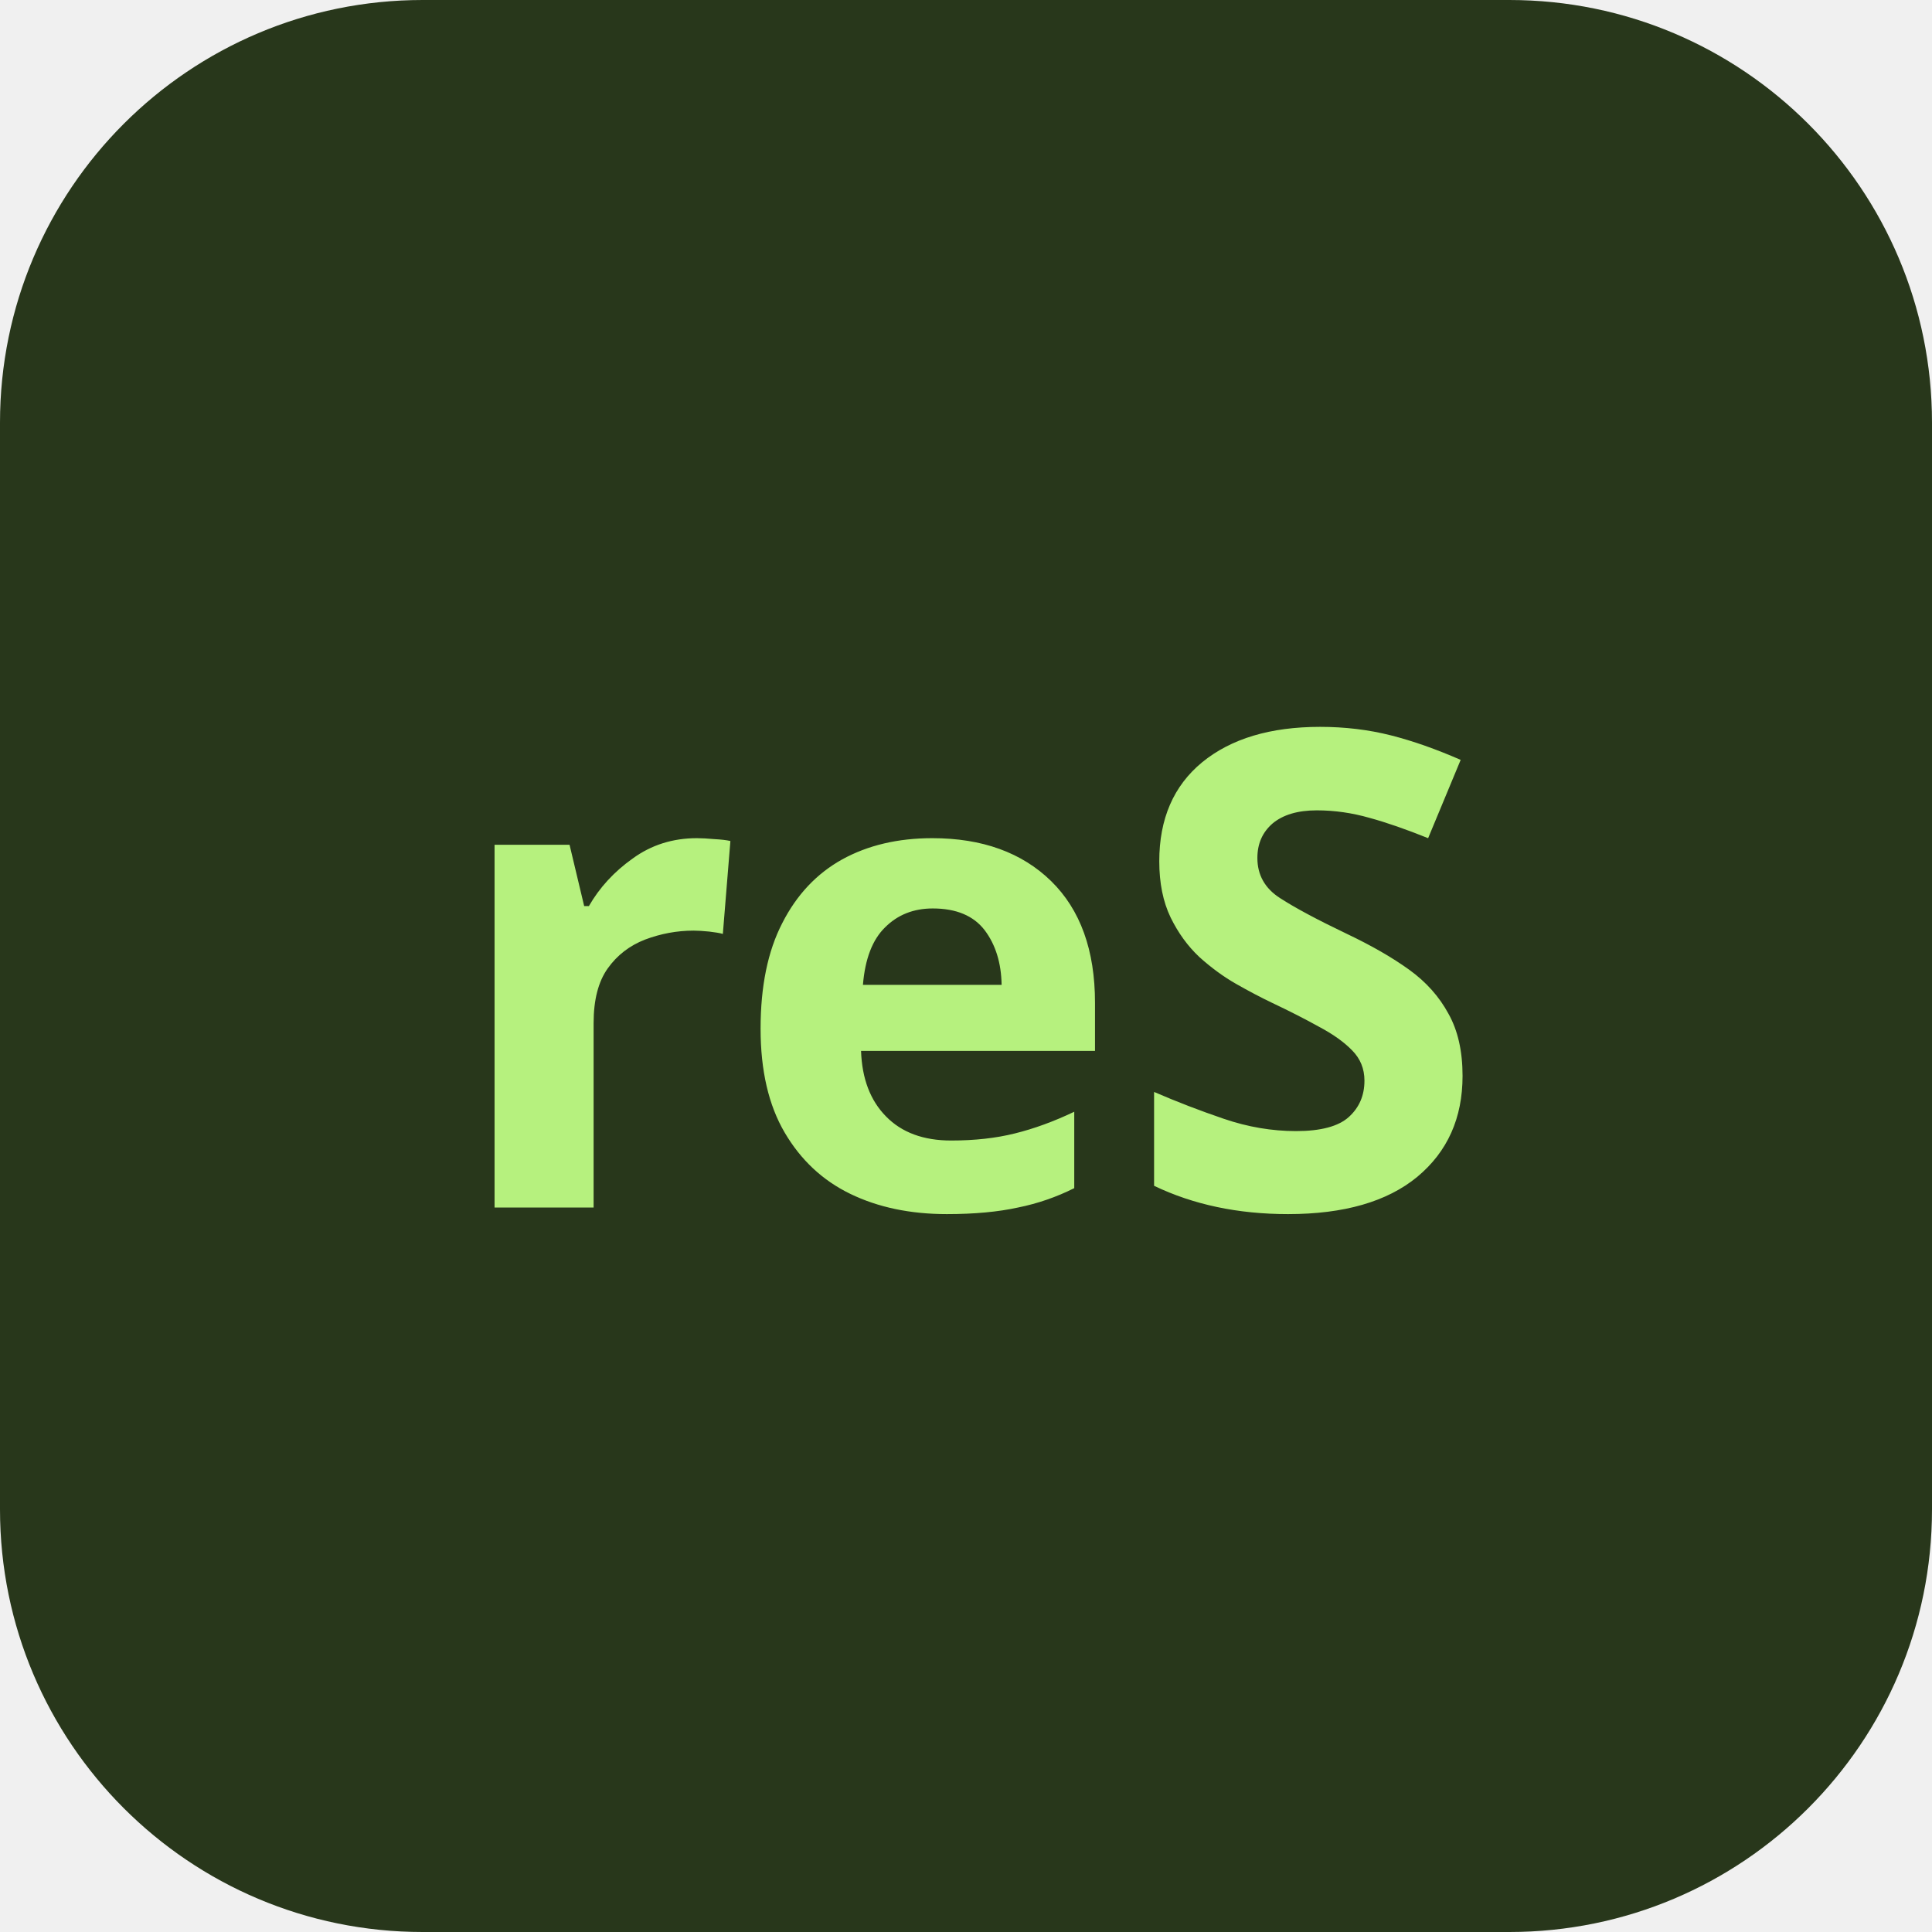
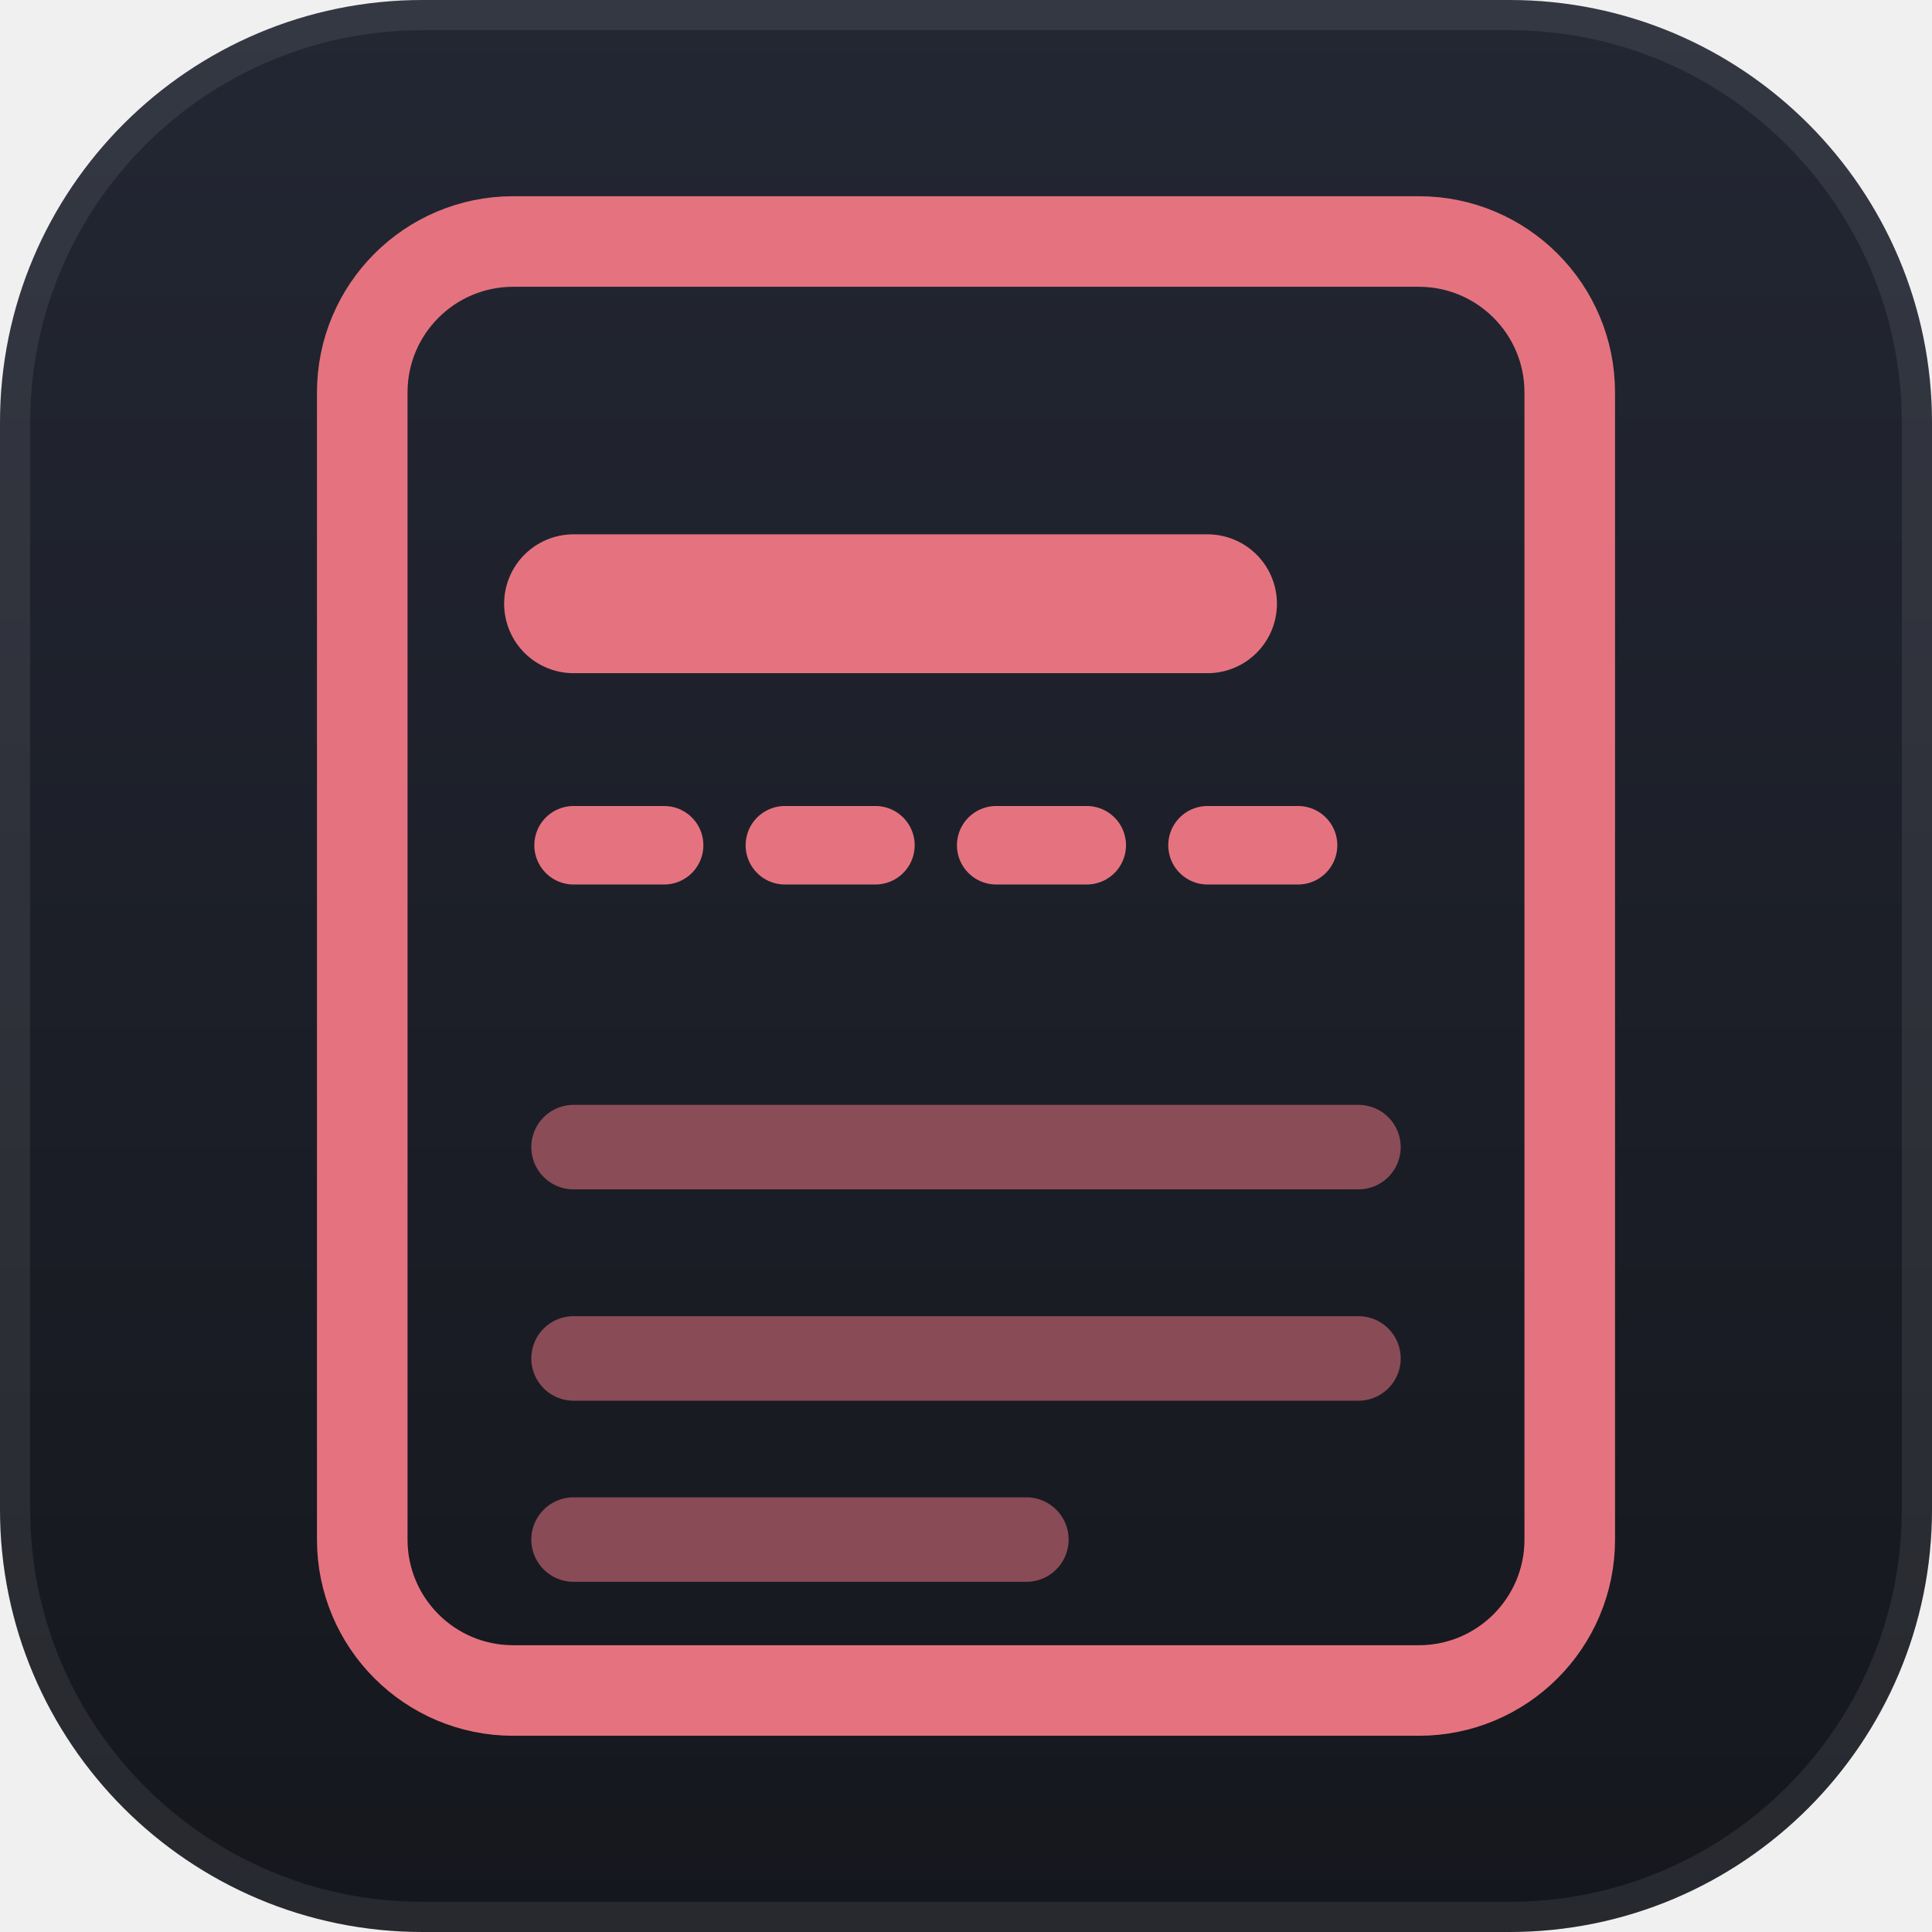
<svg xmlns="http://www.w3.org/2000/svg" viewBox="0 0 64 64">
-   <rect width="64" height="64" rx="14" fill="hsl(91 35% 16%)" />
-   <text x="32" y="40" font-family="sans-serif" font-size="22" font-weight="700" text-anchor="middle" fill="hsl(91 80% 72%)">reS</text>
+   <defs>
+     <linearGradient id="bg" x1="0" y1="0" x2="0" y2="1">
+       <stop offset="0" stop-color="#232733" />
+       <stop offset="1" stop-color="#15171d" />
+     </linearGradient>
+   </defs>
+   <rect width="64" height="64" rx="14" fill="url(#bg)" />
+   <rect x=".5" y=".5" width="63" height="63" rx="13.5" fill="none" stroke="#fff" stroke-opacity=".08" />
+   <rect x="12" y="8" width="40" height="48" rx="5" fill="none" stroke="#e5737f" stroke-width="3" />
+   <path d="M19 20H40" stroke="#e5737f" stroke-width="4.6" stroke-linecap="round" />
+   <path d="M19 28H22M26 28H29M33 28H36M40 28H43" stroke="#e5737f" stroke-width="2.6" stroke-linecap="round" />
+   <path d="M19 38H45M19 45H45M19 51H34" stroke="#e5737f" stroke-opacity=".55" stroke-width="2.8" stroke-linecap="round" />
</svg>
